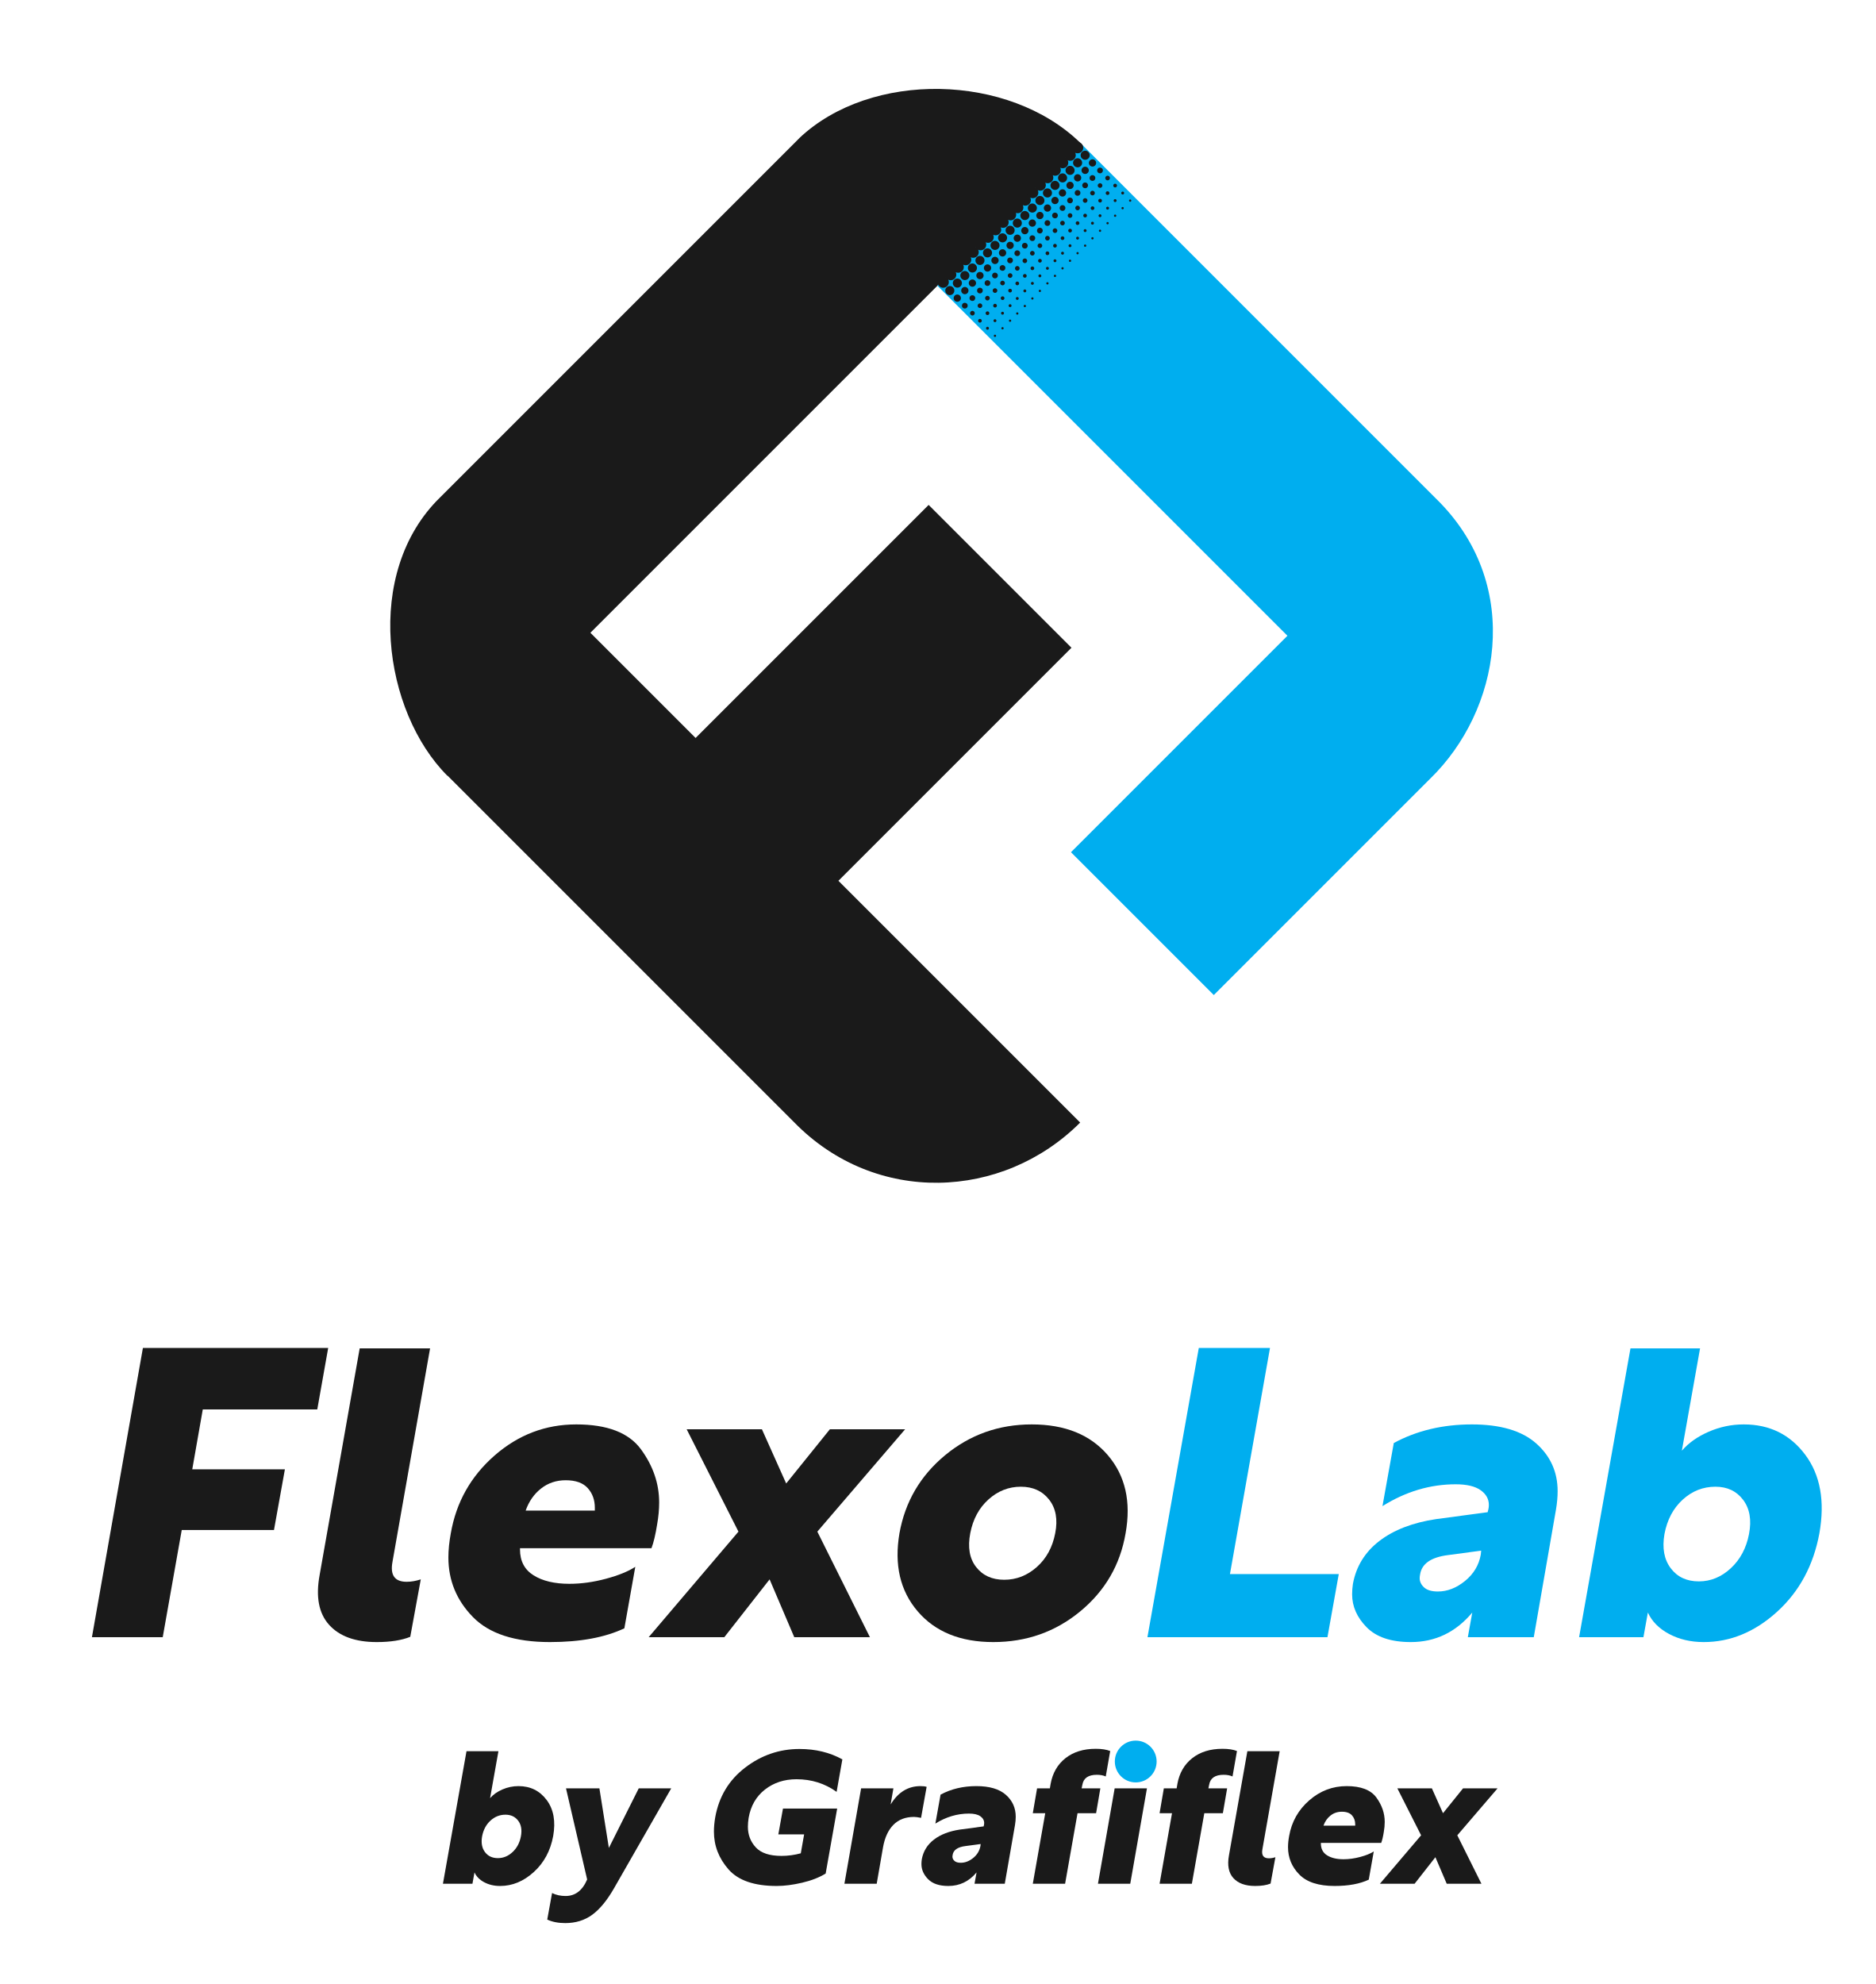
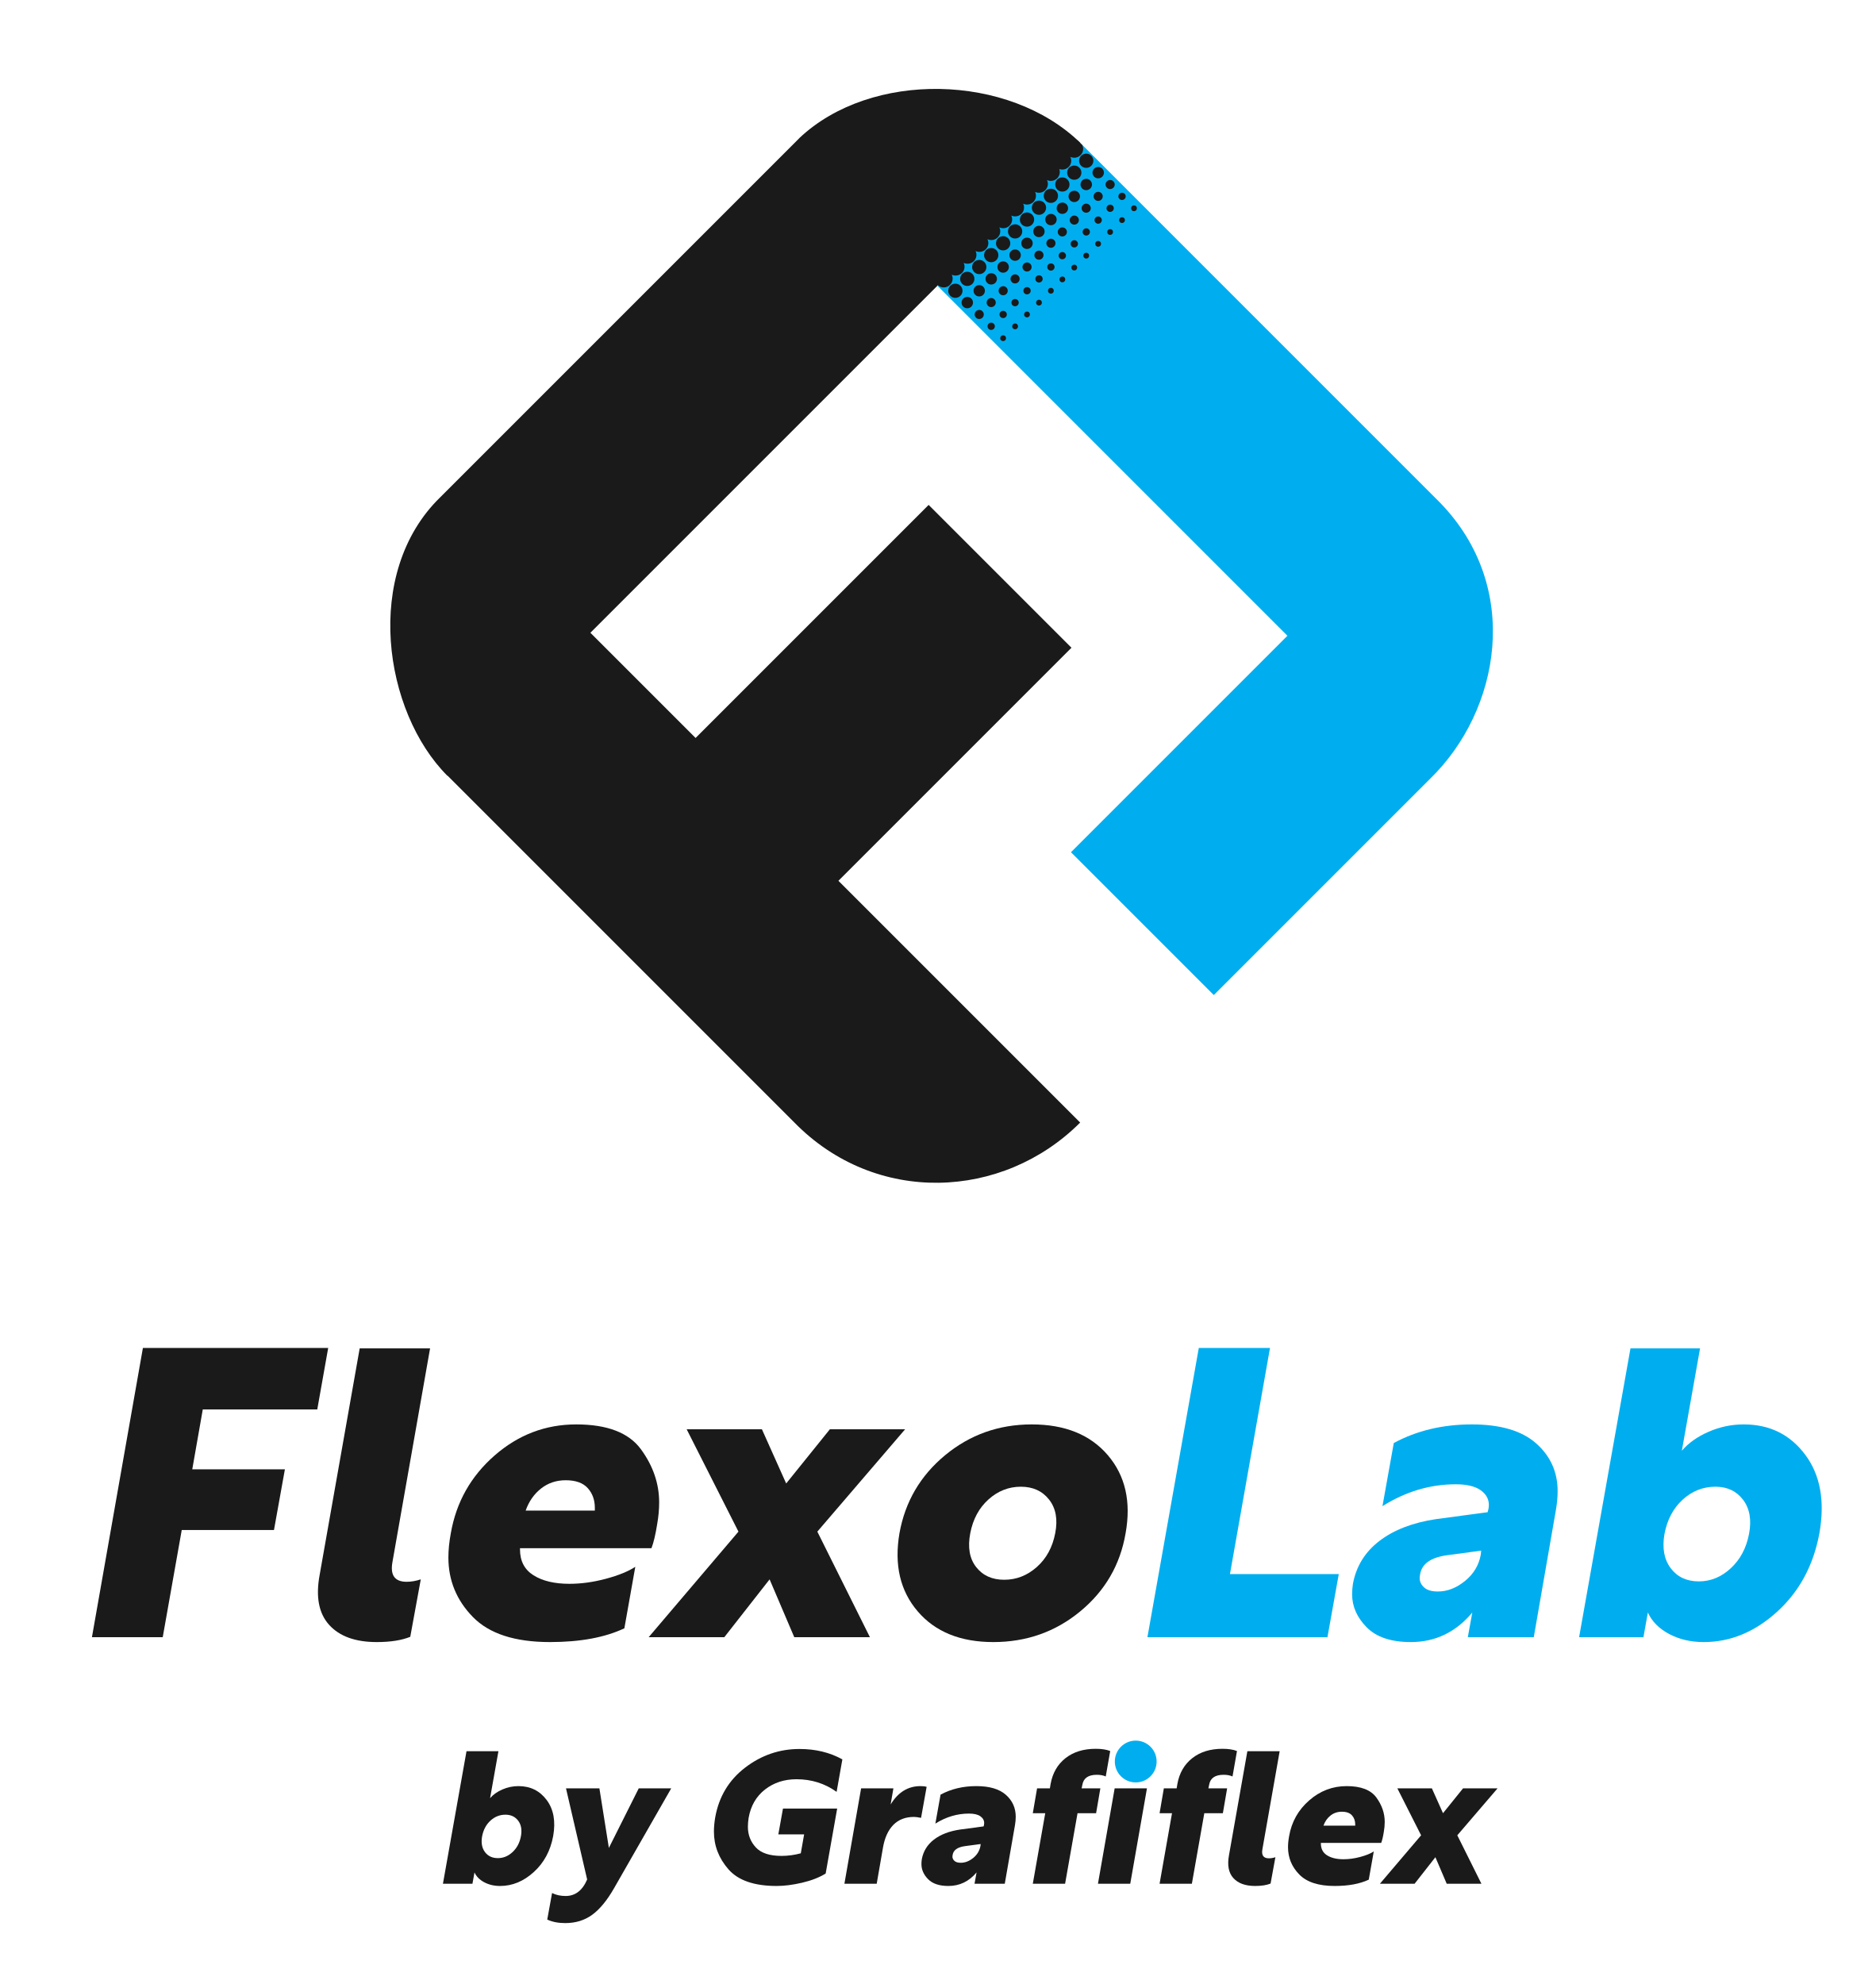
<svg xmlns="http://www.w3.org/2000/svg" viewBox="0 0 148.37 156.93">
  <defs>
    <style>
      .symbol-f { fill: #1A1A1A; fill-rule: evenodd; }
      .symbol-l { fill: #00AEEF; fill-rule: evenodd; }
      .text-main { fill: #1A1A1A; }
      .text-lab { fill: #00AEEF; }
    </style>
  </defs>
  <g>
-     <path d="M69.25,19.39l-.66.66-49.73,49.73c-10.87,10.59-7.95,30.1,1.02,39.07l.02-.02,48.65,48.65c11.41,11.68,29.25,10.89,40.11.02l-33.92-33.92,32.7-32.7-20.04-20.04-32.7,32.7-14.76-14.76L108.68,20.04c-10.05-9.78-29.38-10.16-39.43-.66Z" transform="translate(24.184,0) scale(0.563761)" class="symbol-f" />
+     <path d="M69.25,19.39l-.65.65-49.74,49.74c-10.87,10.59-7.94,30.1,1.02,39.07l.02-.02,48.65,48.65c11.41,11.68,29.25,10.89,40.11.02l-33.92-33.92,32.7-32.7-20.04-20.04-32.7,32.7-14.76-14.76L108.68,20.04c-10.05-9.78-29.38-10.16-39.43-.66" transform="translate(24.184,0) scale(0.563761)" class="symbol-f" />
    <path d="M88.63,40.09l49.11,49.11-30.37,30.37,20.04,20.04,30.37-30.37c9.78-9.51,12.99-26.82,1.31-38.78l-50.42-50.42-20.04,20.04Z" transform="translate(24.184,0) scale(0.563761)" class="symbol-l" />
-     <path d="M107.74,20.16c-.24.24-.3.61-.15.9-.29-.14-.66-.09-.9.15-.24.24-.3.61-.15.9-.29-.14-.66-.09-.9.15-.24.24-.3.61-.15.9-.29-.14-.66-.09-.9.15-.24.24-.3.61-.15.9-.29-.14-.66-.09-.9.15-.24.24-.3.61-.15.9-.29-.14-.66-.09-.9.15-.24.24-.3.61-.15.9-.29-.14-.66-.09-.9.15s-.3.61-.15.9c-.29-.14-.66-.09-.9.15-.24.24-.3.61-.15.9-.29-.14-.66-.09-.9.15-.22.22-.29.55-.19.82-.28-.1-.6-.04-.82.19-.24.24-.3.61-.15.9-.29-.14-.66-.09-.9.15-.24.24-.3.61-.15.9-.29-.14-.66-.09-.9.15-.24.24-.3.61-.15.9-.29-.14-.66-.09-.9.15-.24.24-.3.61-.15.9-.29-.14-.66-.09-.9.15-.24.24-.3.61-.15.9-.29-.14-.66-.09-.9.15-.24.24-.3.61-.15.9-.29-.14-.66-.09-.9.15-.24.24-.3.61-.15.9-.29-.14-.66-.09-.9.15s-.3.61-.15.9c-.29-.14-.66-.09-.9.15s-.3.61-.15.9c-.29-.14-.66-.09-.9.15-.31.31-.31.81,0,1.12s.81.31,1.12,0c.24-.24.3-.61.15-.9.29.14.66.09.9-.15.24-.24.3-.61.15-.9.29.14.66.09.9-.15.24-.24.3-.61.15-.9.29.14.66.09.9-.15s.3-.61.15-.9c.29.14.66.09.9-.15.24-.24.3-.61.15-.9.29.14.66.09.9-.15s.3-.61.15-.9c.29.14.66.09.9-.15s.3-.61.15-.9c.29.14.66.09.9-.15.24-.24.3-.61.15-.9.29.14.66.09.9-.15s.3-.61.15-.9c.29.14.66.09.9-.15.22-.22.29-.55.19-.82.28.1.6.04.82-.19.24-.24.3-.61.15-.9.29.14.66.09.9-.15s.3-.61.15-.9c.29.14.66.09.9-.15.24-.24.3-.61.15-.9.29.14.66.09.9-.15.24-.24.3-.61.15-.9.29.14.66.09.9-.15.24-.24.3-.61.15-.9.29.14.66.09.9-.15.24-.24.3-.61.15-.9.29.14.66.09.9-.15.24-.24.3-.61.15-.9.29.14.66.09.9-.15.24-.24.3-.61.15-.9.29.14.66.09.9-.15.31-.31.31-.81,0-1.12-.31-.31-.81-.31-1.12,0ZM108.91,21.33c-.25.25-.25.65,0,.9.25.25.65.25.9,0,.25-.25.25-.65,0-.9-.25-.25-.65-.25-.9,0ZM107.85,22.39c-.25.25-.25.65,0,.9.25.25.65.25.9,0,.25-.25.25-.65,0-.9-.25-.25-.65-.25-.9,0ZM110.03,22.5c-.2.2-.2.52,0,.72s.52.2.72,0,.2-.52,0-.72-.52-.2-.72,0ZM106.79,23.45c-.25.25-.25.65,0,.9.25.25.65.25.9,0s.25-.65,0-.9c-.25-.25-.65-.25-.9,0ZM109,23.54c-.2.2-.2.52,0,.72s.52.2.72,0,.2-.52,0-.72c-.2-.2-.52-.2-.72,0ZM111.16,23.63c-.16.16-.16.42,0,.57.16.16.42.16.57,0,.16-.16.16-.42,0-.57s-.42-.16-.57,0ZM105.74,24.51c-.25.25-.25.65,0,.9.25.25.65.25.9,0,.25-.25.25-.65,0-.9-.25-.25-.65-.25-.9,0ZM107.94,24.59c-.2.2-.2.52,0,.72s.52.2.72,0c.2-.2.2-.52,0-.72-.2-.2-.52-.2-.72,0ZM110.1,24.69c-.16.16-.16.42,0,.57.16.16.42.16.57,0,.16-.16.16-.42,0-.57-.16-.16-.42-.16-.57,0ZM112.28,24.75c-.13.13-.13.33,0,.46.13.13.33.13.46,0s.13-.33,0-.46-.33-.13-.46,0ZM104.68,25.56c-.25.25-.25.65,0,.9.25.25.65.25.9,0,.25-.25.25-.65,0-.9-.25-.25-.65-.25-.9,0ZM106.88,25.65c-.2.2-.2.52,0,.72s.52.2.72,0,.2-.52,0-.72-.52-.2-.72,0ZM109.07,25.72c-.16.16-.16.42,0,.57.16.16.42.16.57,0,.16-.16.16-.42,0-.57-.16-.16-.42-.16-.57,0ZM111.22,25.8c-.13.13-.13.33,0,.46.13.13.33.13.46,0,.13-.13.13-.33,0-.46-.13-.13-.33-.13-.46,0ZM113.38,25.85c-.1.1-.1.27,0,.37.1.1.27.1.37,0,.1-.1.1-.27,0-.37s-.27-.1-.37,0ZM103.62,26.62c-.25.25-.25.65,0,.9.25.25.65.25.9,0,.25-.25.25-.65,0-.9-.25-.25-.65-.25-.9,0ZM105.82,26.71c-.2.2-.2.52,0,.72s.52.2.72,0,.2-.52,0-.72-.52-.2-.72,0ZM108.01,26.78c-.16.16-.16.42,0,.57.16.16.42.16.57,0,.16-.16.16-.42,0-.57-.16-.16-.42-.16-.57,0ZM110.16,26.86c-.13.13-.13.33,0,.46.13.13.33.13.46,0,.13-.13.13-.33,0-.46-.13-.13-.33-.13-.46,0ZM112.32,26.91c-.1.1-.1.27,0,.37.1.1.27.1.37,0,.1-.1.1-.27,0-.37-.1-.1-.27-.1-.37,0ZM114.48,26.94c-.08.08-.08.21,0,.29.08.08.21.08.29,0s.08-.21,0-.29c-.08-.08-.21-.08-.29,0ZM102.56,27.68c-.25.25-.25.65,0,.9.25.25.65.25.9,0,.25-.25.25-.65,0-.9-.25-.25-.65-.25-.9,0ZM104.77,27.77c-.2.2-.2.52,0,.72s.52.2.72,0,.2-.52,0-.72-.52-.2-.72,0ZM106.95,27.84c-.16.16-.16.42,0,.57.16.16.42.16.57,0,.16-.16.16-.42,0-.57-.16-.16-.42-.16-.57,0ZM109.13,27.9c-.13.13-.13.33,0,.46.13.13.33.13.46,0,.13-.13.13-.33,0-.46-.13-.13-.33-.13-.46,0ZM111.27,27.97c-.1.1-.1.27,0,.37.1.1.27.1.37,0,.1-.1.1-.27,0-.37-.1-.1-.27-.1-.37,0ZM113.42,28c-.08.08-.08.21,0,.29.08.08.21.08.29,0,.08-.08.08-.21,0-.29-.08-.08-.21-.08-.29,0ZM115.56,28.03c-.06.06-.06.17,0,.23.06.06.17.06.23,0,.06-.06.06-.17,0-.23-.06-.06-.17-.06-.23,0ZM101.5,28.74c-.25.25-.25.65,0,.9.25.25.65.25.9,0,.25-.25.25-.65,0-.9-.25-.25-.65-.25-.9,0ZM103.71,28.83c-.2.2-.2.52,0,.72.2.2.52.2.72,0,.2-.2.2-.52,0-.72-.2-.2-.52-.2-.72,0ZM105.9,28.9c-.16.16-.16.42,0,.57.16.16.42.16.57,0,.16-.16.16-.42,0-.57-.16-.16-.42-.16-.57,0ZM108.07,28.95c-.13.13-.13.33,0,.46.13.13.33.13.46,0,.13-.13.13-.33,0-.46-.13-.13-.33-.13-.46,0ZM110.21,29.02c-.1.1-.1.27,0,.37.1.1.27.1.37,0,.1-.1.1-.27,0-.37-.1-.1-.27-.1-.37,0ZM112.36,29.06c-.08.08-.08.21,0,.29.08.08.21.08.29,0,.08-.08.08-.21,0-.29-.08-.08-.21-.08-.29,0ZM114.5,29.09c-.06.06-.06.17,0,.23.06.06.17.06.23,0,.06-.06.06-.17,0-.23-.06-.06-.17-.06-.23,0ZM100.45,29.79c-.25.25-.25.65,0,.9.25.25.65.25.9,0,.25-.25.25-.65,0-.9s-.65-.25-.9,0ZM102.65,29.88c-.2.2-.2.52,0,.72s.52.2.72,0,.2-.52,0-.72-.52-.2-.72,0ZM104.84,29.95c-.16.16-.16.42,0,.57s.42.16.57,0c.16-.16.16-.42,0-.57-.16-.16-.42-.16-.57,0ZM107.01,30.01c-.13.13-.13.33,0,.46.13.13.33.13.46,0,.13-.13.13-.33,0-.46-.13-.13-.33-.13-.46,0ZM109.17,30.06c-.1.1-.1.27,0,.37.1.1.27.1.37,0s.1-.27,0-.37c-.1-.1-.27-.1-.37,0ZM111.3,30.12c-.08.08-.08.21,0,.29.08.08.21.08.29,0,.08-.08.08-.21,0-.29-.08-.08-.21-.08-.29,0ZM113.45,30.15c-.06.06-.06.17,0,.23.06.06.17.06.23,0,.06-.06.06-.17,0-.23-.06-.06-.17-.06-.23,0ZM99.39,30.85c-.25.25-.25.65,0,.9.25.25.65.25.9,0,.25-.25.25-.65,0-.9-.25-.25-.65-.25-.9,0ZM101.59,30.94c-.2.2-.2.52,0,.72.2.2.52.2.72,0,.2-.2.2-.52,0-.72-.2-.2-.52-.2-.72,0ZM103.78,31.01c-.16.16-.16.42,0,.57.16.16.42.16.57,0,.16-.16.16-.42,0-.57-.16-.16-.42-.16-.57,0ZM105.95,31.07c-.13.13-.13.33,0,.46.13.13.33.13.46,0,.13-.13.13-.33,0-.46-.13-.13-.33-.13-.46,0ZM108.11,31.12c-.1.1-.1.27,0,.37s.27.1.37,0c.1-.1.1-.27,0-.37-.1-.1-.27-.1-.37,0ZM110.24,31.17c-.08.08-.08.21,0,.29.08.08.21.08.29,0,.08-.08.08-.21,0-.29s-.21-.08-.29,0ZM112.39,31.2c-.06.06-.06.17,0,.23.06.06.17.06.23,0,.06-.06.06-.17,0-.23-.06-.06-.17-.06-.23,0ZM98.38,31.86c-.25.25-.25.65,0,.9.25.25.65.25.9,0,.25-.25.25-.65,0-.9-.25-.25-.65-.25-.9,0ZM100.54,32c-.2.2-.2.52,0,.72s.52.2.72,0,.2-.52,0-.72-.52-.2-.72,0ZM102.72,32.07c-.16.16-.16.42,0,.57.16.16.42.16.57,0,.16-.16.16-.42,0-.57-.16-.16-.42-.16-.57,0ZM104.9,32.13c-.13.13-.13.33,0,.46.13.13.33.13.46,0,.13-.13.13-.33,0-.46-.13-.13-.33-.13-.46,0ZM107.06,32.17c-.1.1-.1.27,0,.37.1.1.27.1.37,0,.1-.1.1-.27,0-.37-.1-.1-.27-.1-.37,0ZM109.21,32.21c-.08.08-.08.21,0,.29.08.08.21.08.29,0,.08-.08.08-.21,0-.29-.08-.08-.21-.08-.29,0ZM111.33,32.26c-.06.06-.06.17,0,.23.06.06.17.06.23,0,.06-.06.06-.17,0-.23-.06-.06-.17-.06-.23,0ZM97.32,32.92c-.25.25-.25.65,0,.9s.65.25.9,0c.25-.25.25-.65,0-.9-.25-.25-.65-.25-.9,0ZM99.48,33.06c-.2.2-.2.52,0,.72s.52.2.72,0,.2-.52,0-.72-.52-.2-.72,0ZM101.67,33.13c-.16.16-.16.42,0,.57.16.16.42.16.57,0s.16-.42,0-.57-.42-.16-.57,0ZM103.84,33.19c-.13.13-.13.33,0,.46s.33.13.46,0,.13-.33,0-.46-.33-.13-.46,0ZM106,33.23c-.1.1-.1.27,0,.37.1.1.27.1.37,0s.1-.27,0-.37c-.1-.1-.27-.1-.37,0ZM108.15,33.27c-.08.08-.08.21,0,.29.08.08.21.08.29,0,.08-.08.08-.21,0-.29s-.21-.08-.29,0ZM110.27,33.32c-.06.06-.06.17,0,.23.06.06.17.06.23,0,.06-.06.06-.17,0-.23-.06-.06-.17-.06-.23,0ZM96.26,33.98c-.25.25-.25.65,0,.9s.65.25.9,0,.25-.65,0-.9-.65-.25-.9,0ZM98.47,34.07c-.2.2-.2.52,0,.72s.52.2.72,0,.2-.52,0-.72-.52-.2-.72,0ZM100.61,34.19c-.16.16-.16.42,0,.57s.42.16.57,0c.16-.16.16-.42,0-.57-.16-.16-.42-.16-.57,0ZM102.78,34.24c-.13.13-.13.33,0,.46.13.13.33.13.46,0,.13-.13.13-.33,0-.46s-.33-.13-.46,0ZM104.94,34.29c-.1.1-.1.27,0,.37.1.1.27.1.37,0s.1-.27,0-.37-.27-.1-.37,0ZM107.09,34.33c-.08.08-.08.21,0,.29.08.08.21.08.29,0s.08-.21,0-.29c-.08-.08-.21-.08-.29,0ZM109.24,34.35c-.06.06-.06.17,0,.23.06.06.17.06.23,0s.06-.17,0-.23c-.06-.06-.17-.06-.23,0ZM95.21,35.03c-.25.25-.25.65,0,.9s.65.25.9,0c.25-.25.25-.65,0-.9s-.65-.25-.9,0ZM97.41,35.12c-.2.2-.2.52,0,.72s.52.2.72,0,.2-.52,0-.72-.52-.2-.72,0ZM99.55,35.24c-.16.16-.16.42,0,.57.16.16.42.16.57,0s.16-.42,0-.57c-.16-.16-.42-.16-.57,0ZM101.72,35.3c-.13.13-.13.33,0,.46s.33.13.46,0,.13-.33,0-.46-.33-.13-.46,0ZM103.88,35.35c-.1.1-.1.27,0,.37.1.1.27.1.37,0s.1-.27,0-.37-.27-.1-.37,0ZM106.04,35.38c-.08.08-.08.21,0,.29.08.08.21.08.29,0s.08-.21,0-.29c-.08-.08-.21-.08-.29,0ZM108.18,35.41c-.06.06-.06.17,0,.23.06.06.17.06.23,0s.06-.17,0-.23-.17-.06-.23,0ZM94.15,36.09c-.25.25-.25.65,0,.9.25.25.65.25.9,0,.25-.25.25-.65,0-.9-.25-.25-.65-.25-.9,0ZM96.35,36.18c-.2.2-.2.52,0,.72s.52.2.72,0,.2-.52,0-.72-.52-.2-.72,0ZM98.54,36.25c-.16.16-.16.42,0,.57.16.16.42.16.57,0s.16-.42,0-.57c-.16-.16-.42-.16-.57,0ZM100.67,36.36c-.13.13-.13.33,0,.46s.33.13.46,0,.13-.33,0-.46c-.13-.13-.33-.13-.46,0ZM102.83,36.4c-.1.1-.1.27,0,.37.1.1.27.1.37,0s.1-.27,0-.37-.27-.1-.37,0ZM104.98,36.44c-.08.08-.08.21,0,.29.08.08.21.08.29,0,.08-.08.08-.21,0-.29-.08-.08-.21-.08-.29,0ZM107.12,36.47c-.06.06-.06.17,0,.23.06.06.17.06.23,0s.06-.17,0-.23c-.06-.06-.17-.06-.23,0ZM93.09,37.15c-.25.25-.25.65,0,.9s.65.25.9,0c.25-.25.25-.65,0-.9-.25-.25-.65-.25-.9,0ZM95.3,37.24c-.2.2-.2.52,0,.72s.52.2.72,0,.2-.52,0-.72-.52-.2-.72,0ZM97.48,37.31c-.16.16-.16.42,0,.57s.42.16.57,0c.16-.16.16-.42,0-.57-.16-.16-.42-.16-.57,0ZM99.61,37.42c-.13.13-.13.33,0,.46s.33.13.46,0,.13-.33,0-.46-.33-.13-.46,0ZM101.77,37.46c-.1.1-.1.27,0,.37s.27.1.37,0c.1-.1.1-.27,0-.37s-.27-.1-.37,0ZM103.92,37.5c-.08.08-.08.21,0,.29.08.08.21.08.29,0s.08-.21,0-.29c-.08-.08-.21-.08-.29,0ZM106.07,37.53c-.06.06-.06.17,0,.23.06.06.17.06.23,0,.06-.06.06-.17,0-.23s-.17-.06-.23,0ZM92.03,38.21c-.25.25-.25.65,0,.9s.65.25.9,0c.25-.25.25-.65,0-.9-.25-.25-.65-.25-.9,0ZM94.24,38.3c-.2.2-.2.52,0,.72.2.2.52.2.72,0,.2-.2.2-.52,0-.72-.2-.2-.52-.2-.72,0ZM96.42,38.37c-.16.16-.16.42,0,.57.16.16.42.16.57,0,.16-.16.16-.42,0-.57-.16-.16-.42-.16-.57,0ZM98.6,38.43c-.13.13-.13.33,0,.46s.33.13.46,0,.13-.33,0-.46-.33-.13-.46,0ZM100.71,38.52c-.1.1-.1.27,0,.37s.27.1.37,0,.1-.27,0-.37c-.1-.1-.27-.1-.37,0ZM102.86,38.56c-.08.08-.08.21,0,.29.08.08.21.08.29,0,.08-.08.08-.21,0-.29-.08-.08-.21-.08-.29,0ZM105.01,38.59c-.06.06-.06.17,0,.23.06.06.17.06.23,0,.06-.06.06-.17,0-.23-.06-.06-.17-.06-.23,0ZM90.98,39.27c-.25.25-.25.65,0,.9s.65.25.9,0c.25-.25.25-.65,0-.9-.25-.25-.65-.25-.9,0ZM93.18,39.36c-.2.2-.2.52,0,.72s.52.2.72,0,.2-.52,0-.72-.52-.2-.72,0ZM95.37,39.43c-.16.16-.16.42,0,.57.16.16.42.16.57,0s.16-.42,0-.57-.42-.16-.57,0ZM97.54,39.48c-.13.13-.13.33,0,.46s.33.13.46,0c.13-.13.13-.33,0-.46-.13-.13-.33-.13-.46,0ZM99.65,39.58c-.1.1-.1.27,0,.37.1.1.27.1.37,0,.1-.1.1-.27,0-.37-.1-.1-.27-.1-.37,0ZM101.81,39.61c-.08.08-.08.21,0,.29s.21.08.29,0c.08-.08.08-.21,0-.29s-.21-.08-.29,0ZM103.95,39.64c-.06.06-.06.17,0,.23.06.06.17.06.23,0,.06-.06.06-.17,0-.23-.06-.06-.17-.06-.23,0ZM89.92,40.32c-.25.25-.25.65,0,.9.25.25.65.25.9,0s.25-.65,0-.9-.65-.25-.9,0ZM92.12,40.41c-.2.2-.2.52,0,.72s.52.2.72,0,.2-.52,0-.72-.52-.2-.72,0ZM94.31,40.48c-.16.16-.16.42,0,.57.16.16.42.16.57,0s.16-.42,0-.57-.42-.16-.57,0ZM96.48,40.54c-.13.13-.13.33,0,.46s.33.13.46,0,.13-.33,0-.46-.33-.13-.46,0ZM98.64,40.59c-.1.1-.1.27,0,.37.1.1.27.1.37,0,.1-.1.1-.27,0-.37-.1-.1-.27-.1-.37,0ZM100.75,40.67c-.08.08-.08.21,0,.29s.21.08.29,0c.08-.08.08-.21,0-.29-.08-.08-.21-.08-.29,0ZM102.89,40.7c-.06.06-.06.17,0,.23.06.06.17.06.23,0,.06-.06.06-.17,0-.23-.06-.06-.17-.06-.23,0ZM91.06,41.47c-.2.2-.2.52,0,.72s.52.2.72,0,.2-.52,0-.72-.52-.2-.72,0ZM93.25,41.54c-.16.16-.16.42,0,.57s.42.16.57,0c.16-.16.16-.42,0-.57-.16-.16-.42-.16-.57,0ZM95.42,41.6c-.13.13-.13.33,0,.46s.33.13.46,0,.13-.33,0-.46-.33-.13-.46,0ZM97.59,41.65c-.1.1-.1.27,0,.37.1.1.27.1.37,0s.1-.27,0-.37c-.1-.1-.27-.1-.37,0ZM99.69,41.73c-.08.08-.08.21,0,.29.08.08.21.08.29,0s.08-.21,0-.29-.21-.08-.29,0ZM101.84,41.76c-.06.06-.06.17,0,.23.06.06.17.06.23,0s.06-.17,0-.23c-.06-.06-.17-.06-.23,0ZM92.19,42.6c-.16.16-.16.42,0,.57.16.16.42.16.57,0,.16-.16.16-.42,0-.57s-.42-.16-.57,0ZM94.37,42.66c-.13.13-.13.33,0,.46s.33.13.46,0,.13-.33,0-.46c-.13-.13-.33-.13-.46,0ZM96.53,42.7c-.1.1-.1.27,0,.37s.27.1.37,0c.1-.1.1-.27,0-.37-.1-.1-.27-.1-.37,0ZM98.68,42.74c-.08.08-.08.21,0,.29.08.08.21.08.29,0,.08-.08.08-.21,0-.29s-.21-.08-.29,0ZM100.78,42.82c-.06.06-.06.17,0,.23.06.06.17.06.23,0,.06-.06.06-.17,0-.23-.06-.06-.17-.06-.23,0ZM93.31,43.71c-.13.13-.13.33,0,.46s.33.13.46,0c.13-.13.13-.33,0-.46s-.33-.13-.46,0ZM95.47,43.76c-.1.1-.1.27,0,.37.1.1.27.1.37,0s.1-.27,0-.37c-.1-.1-.27-.1-.37,0ZM97.62,43.8c-.08.08-.08.21,0,.29s.21.08.29,0c.08-.08.08-.21,0-.29-.08-.08-.21-.08-.29,0ZM99.72,43.87c-.06.06-.06.17,0,.23.06.06.17.06.23,0s.06-.17,0-.23c-.06-.06-.17-.06-.23,0ZM94.41,44.82c-.1.1-.1.27,0,.37s.27.1.37,0,.1-.27,0-.37c-.1-.1-.27-.1-.37,0ZM96.56,44.85c-.08.08-.08.21,0,.29.08.08.21.08.29,0,.08-.08.08-.21,0-.29s-.21-.08-.29,0ZM98.71,44.88c-.06.06-.06.17,0,.23.06.06.17.06.23,0s.06-.17,0-.23c-.06-.06-.17-.06-.23,0ZM95.51,45.91c-.08.08-.08.21,0,.29.08.08.21.08.29,0s.08-.21,0-.29c-.08-.08-.21-.08-.29,0ZM97.65,45.94c-.06.06-.06.17,0,.23.06.06.17.06.23,0s.06-.17,0-.23c-.06-.06-.17-.06-.23,0ZM96.59,47c-.06.06-.06.17,0,.23s.17.06.23,0,.06-.17,0-.23c-.06-.06-.17-.06-.23,0Z" transform="translate(24.184,0) scale(0.563761)" class="symbol-f" />
+     <path d="M108.8,21.85c-.39.39-.39,1.02,0,1.41.39.39,1.03.39,1.42,0,.39-.39.39-1.02,0-1.41-.39-.39-1.03-.39-1.42,0M107.12,23.52c-.39.39-.39,1.02,0,1.41.39.39,1.03.39,1.42,0,.39-.39.39-1.02,0-1.41-.39-.39-1.03-.39-1.42,0M110.62,23.66c-.31.31-.31.82,0,1.13.31.31.82.31,1.14,0,.31-.31.31-.82,0-1.13-.31-.31-.82-.31-1.14,0M105.45,25.18c-.39.39-.39,1.02,0,1.41.39.39,1.03.39,1.42,0,.39-.39.39-1.02,0-1.41-.39-.39-1.03-.39-1.42,0M108.94,25.32c-.31.31-.31.82,0,1.13.31.31.82.31,1.14,0s.31-.82,0-1.13c-.31-.31-.82-.31-1.14,0M112.41,25.44c-.25.25-.25.65,0,.9.25.25.66.25.91,0,.25-.25.25-.65,0-.9-.25-.25-.66-.25-.91,0M103.84,26.77c-.39.39-.39,1.02,0,1.41.39.39,1.03.39,1.42,0,.39-.39.39-1.02,0-1.41-.39-.39-1.03-.39-1.42,0M107.26,26.99c-.31.31-.31.82,0,1.13.31.31.82.31,1.14,0,.31-.31.31-.82,0-1.13s-.82-.31-1.14,0M110.73,27.1c-.25.25-.25.65,0,.9.25.25.66.25.91,0,.25-.25.25-.65,0-.9-.25-.25-.66-.25-.91,0M114.17,27.19c-.2.2-.2.52,0,.72.2.2.53.2.73,0,.2-.2.2-.52,0-.72-.2-.2-.53-.2-.73,0M102.17,28.44c-.39.39-.39,1.02,0,1.41.39.39,1.03.39,1.42,0,.39-.39.39-1.02,0-1.41-.39-.39-1.03-.39-1.42,0M105.59,28.65c-.31.31-.31.82,0,1.13.31.31.82.31,1.14,0,.31-.31.31-.82,0-1.13-.31-.31-.82-.31-1.14,0M109.05,28.76c-.25.25-.25.65,0,.9.25.25.66.25.91,0,.25-.25.25-.65,0-.9-.25-.25-.66-.25-.91,0M112.5,28.86c-.2.2-.2.52,0,.72.2.2.53.2.73,0,.2-.2.2-.52,0-.72-.2-.2-.53-.2-.73,0M115.92,28.93c-.16.16-.16.42,0,.58.16.16.42.16.58,0,.16-.16.16-.42,0-.58-.16-.16-.42-.16-.58,0M100.49,30.1c-.39.39-.39,1.02,0,1.41.39.39,1.03.39,1.42,0,.39-.39.39-1.02,0-1.41-.39-.39-1.03-.39-1.42,0M103.99,30.24c-.31.31-.31.82,0,1.13.31.31.82.31,1.14,0,.31-.31.31-.82,0-1.13s-.82-.31-1.14,0M107.38,30.43c-.25.25-.25.65,0,.9.25.25.66.25.91,0,.25-.25.25-.65,0-.9-.25-.25-.66-.25-.91,0M110.82,30.52c-.2.2-.2.52,0,.72.2.2.53.2.73,0,.2-.2.2-.52,0-.72-.2-.2-.53-.2-.73,0M114.24,30.59c-.16.16-.16.42,0,.58.16.16.42.16.58,0,.16-.16.16-.42,0-.58-.16-.16-.42-.16-.58,0M98.82,31.76c-.39.39-.39,1.02,0,1.41.39.39,1.03.39,1.42,0,.39-.39.39-1.02,0-1.41-.39-.39-1.03-.39-1.42,0M102.31,31.91c-.31.31-.31.82,0,1.13.31.31.82.31,1.13,0,.31-.31.31-.82,0-1.13-.31-.31-.82-.31-1.13,0M105.7,32.09c-.25.25-.25.65,0,.9.25.25.66.25.91,0,.25-.25.25-.65,0-.9-.25-.25-.66-.25-.91,0M109.15,32.18c-.2.2-.2.52,0,.72.2.2.53.2.73,0,.2-.2.2-.52,0-.72-.2-.2-.53-.2-.73,0M112.57,32.26c-.16.16-.16.42,0,.58.16.16.42.16.58,0,.16-.16.16-.42,0-.58-.16-.16-.42-.16-.58,0M97.14,33.43c-.39.39-.39,1.02,0,1.41.39.39,1.03.39,1.42,0,.39-.39.39-1.02,0-1.41-.39-.39-1.03-.39-1.42,0M100.63,33.57c-.31.31-.31.82,0,1.13.31.31.82.31,1.14,0,.31-.31.31-.82,0-1.13-.31-.31-.82-.31-1.14,0M104.1,33.68c-.25.25-.25.65,0,.9.25.25.66.25.91,0,.25-.25.25-.65,0-.9-.25-.25-.66-.25-.91,0M107.47,33.85c-.2.2-.2.52,0,.72.2.2.53.2.73,0,.2-.2.2-.52,0-.72-.2-.2-.53-.2-.73,0M110.89,33.92c-.16.16-.16.42,0,.58.16.16.42.16.58,0,.16-.16.16-.42,0-.58-.16-.16-.42-.16-.58,0M95.47,35.09c-.39.39-.39,1.02,0,1.41.39.39,1.03.39,1.42,0,.39-.39.39-1.02,0-1.41-.39-.39-1.03-.39-1.42,0M98.96,35.23c-.31.31-.31.82,0,1.13.31.31.82.31,1.14,0,.31-.31.31-.82,0-1.13s-.82-.31-1.14,0M102.42,35.35c-.25.25-.25.65,0,.9.25.25.66.25.91,0,.25-.25.25-.65,0-.9-.25-.25-.66-.25-.91,0M105.79,35.51c-.2.2-.2.52,0,.72.2.2.53.2.73,0,.2-.2.2-.52,0-.72s-.53-.2-.73,0M109.22,35.58c-.16.16-.16.42,0,.58.16.16.42.16.58,0,.16-.16.16-.42,0-.58-.16-.16-.42-.16-.58,0M93.79,36.76c-.39.39-.39,1.02,0,1.41.39.39,1.03.39,1.42,0,.39-.39.39-1.02,0-1.41-.39-.39-1.03-.39-1.42,0M97.28,36.9c-.31.31-.31.82,0,1.13.31.31.82.31,1.14,0s.31-.82,0-1.13-.82-.31-1.14,0M100.75,37.01c-.25.25-.25.65,0,.9.25.25.66.25.91,0,.25-.25.25-.65,0-.9-.25-.25-.66-.25-.91,0M104.19,37.1c-.2.2-.2.52,0,.72.2.2.53.2.73,0,.2-.2.2-.52,0-.72-.2-.2-.53-.2-.73,0M107.54,37.25c-.16.16-.16.42,0,.58.16.16.42.16.58,0,.16-.16.16-.42,0-.58-.16-.16-.42-.16-.58,0M92.11,38.42c-.39.39-.39,1.02,0,1.41.39.39,1.03.39,1.42,0,.39-.39.39-1.02,0-1.41-.39-.39-1.03-.39-1.42,0M95.61,38.56c-.31.31-.31.82,0,1.13.31.31.82.31,1.14,0,.31-.31.31-.82,0-1.13-.31-.31-.82-.31-1.14,0M99.07,38.68c-.25.25-.25.65,0,.9.25.25.66.25.91,0,.25-.25.25-.65,0-.9-.25-.25-.66-.25-.91,0M102.52,38.77c-.2.2-.2.52,0,.72.2.2.53.2.73,0,.2-.2.2-.52,0-.72-.2-.2-.53-.2-.73,0M105.87,38.91c-.16.16-.16.42,0,.58.16.16.42.16.58,0,.16-.16.16-.42,0-.58-.16-.16-.42-.16-.58,0M90.44,40.09c-.39.39-.39,1.02,0,1.41.39.39,1.03.39,1.42,0,.39-.39.39-1.02,0-1.41-.39-.39-1.03-.39-1.42,0M93.93,40.23c-.31.31-.31.82,0,1.13.31.31.82.31,1.13,0,.31-.31.31-.82,0-1.13s-.82-.31-1.13,0M97.4,40.34c-.25.25-.25.65,0,.9.25.25.66.25.91,0,.25-.25.25-.65,0-.9-.25-.25-.66-.25-.91,0M100.84,40.43c-.2.2-.2.52,0,.72.2.2.53.2.73,0,.2-.2.2-.52,0-.72-.2-.2-.53-.2-.73,0M104.26,40.5c-.16.16-.16.42,0,.58.16.16.42.16.58,0,.16-.16.16-.42,0-.58-.16-.16-.42-.16-.58,0M92.25,41.89c-.31.31-.31.82,0,1.13s.82.31,1.14,0c.31-.31.31-.82,0-1.13-.31-.31-.82-.31-1.14,0M95.72,42c-.25.25-.25.65,0,.9.25.25.66.25.91,0,.25-.25.25-.65,0-.9-.25-.25-.66-.25-.91,0M99.16,42.1c-.2.2-.2.52,0,.72.2.2.53.2.73,0,.2-.2.2-.52,0-.72-.2-.2-.53-.2-.73,0M102.59,42.17c-.16.16-.16.42,0,.58.16.16.42.16.58,0,.16-.16.16-.42,0-.58-.16-.16-.42-.16-.58,0M94.04,43.67c-.25.25-.25.65,0,.9.25.25.66.25.91,0,.25-.25.25-.65,0-.9-.25-.25-.66-.25-.91,0M97.49,43.76c-.2.2-.2.52,0,.72.2.2.53.2.73,0,.2-.2.2-.52,0-.72-.2-.2-.53-.2-.73,0M100.91,43.83c-.16.16-.16.42,0,.58.16.16.42.16.58,0,.16-.16.16-.42,0-.58-.16-.16-.42-.16-.58,0M95.81,45.42c-.2.2-.2.52,0,.72.2.2.53.2.73,0,.2-.2.2-.52,0-.72-.2-.2-.53-.2-.73,0M99.24,45.5c-.16.16-.16.42,0,.58.16.16.42.16.58,0,.16-.16.16-.42,0-.58-.16-.16-.42-.16-.58,0M97.56,47.16c-.16.16-.16.42,0,.58.16.16.42.16.58,0,.16-.16.16-.42,0-.58-.16-.16-.42-.16-.58,0" transform="translate(24.184,0) scale(0.563761)" class="symbol-f" />
+     <path d="M106.94,20.01c-.39.38-.47.96-.24,1.42-.47-.22-1.05-.14-1.43.24-.35.35-.45.86-.3,1.3-.44-.15-.95-.06-1.31.29-.39.39-.47.96-.24,1.42-.47-.22-1.04-.14-1.43.24-.39.38-.47.96-.24,1.42-.47-.22-1.05-.14-1.43.24-.39.39-.47.96-.24,1.42-.47-.23-1.05-.14-1.43.24-.39.39-.47.96-.24,1.42-.47-.22-1.04-.14-1.43.24-.39.38-.47.96-.24,1.42-.47-.22-1.05-.14-1.43.24-.39.39-.47.96-.24,1.42-.47-.22-1.04-.14-1.43.24s-.47.96-.24,1.42c-.47-.22-1.04-.14-1.43.24-.39.38-.47.96-.24,1.42-.47-.22-1.05-.14-1.43.24-.39.39-.47.96-.24,1.42-.47-.22-1.04-.14-1.43.24-.49.49-.49,1.28,0,1.76.49.49,1.29.49,1.77,0,.39-.39.47-.96.24-1.42.47.22,1.04.14,1.43-.24.39-.38.47-.96.24-1.42.47.22,1.05.14,1.43-.24.39-.39.47-.96.24-1.42.47.22,1.04.14,1.43-.24.39-.39.47-.96.24-1.42.47.22,1.05.14,1.43-.24.39-.38.47-.96.24-1.42.47.22,1.05.14,1.43-.24.39-.39.47-.96.24-1.42.47.22,1.04.14,1.43-.24.39-.38.47-.96.24-1.42.47.22,1.05.14,1.43-.24.39-.38.47-.96.24-1.42.47.23,1.05.14,1.43-.24.39-.39.47-.96.24-1.42.47.22,1.04.14,1.43-.24.35-.35.45-.86.3-1.3.44.15.95.06,1.31-.29.39-.38.47-.96.24-1.42.47.22,1.05.14,1.43-.24.39-.39.47-.96.24-1.42l-.59-.58c-.47-.22-1.04-.14-1.43.24Z" transform="translate(24.184,0) scale(0.563761)" class="symbol-f" />
    <path d="M71 0 197 715H655L628 563H345L319 415H548L521 265H293L246 0Z" class="text-main" transform="translate(5.0,129.50) scale(0.032,-0.032)" />
    <path d="M82 154 181 714H355L262 186Q253 137 297 137Q314 137 332 143L306 1Q274 -12 223 -12Q144 -12 105.5 30.5Q67 73 82 154Z" class="text-main" transform="translate(22.66,129.50) scale(0.032,-0.032)" />
    <path d="M385 526Q500 526 545.0 464.5Q590 403 590 333Q590 307 585 279Q579 241 571 220H246Q246 219 246 217Q246 174 279.5 153.0Q313 132 368 132Q412 132 458.5 144.5Q505 157 531 174L504 22Q432 -12 320 -12Q190 -12 129.5 50.0Q69 112 69 197Q69 225 75 257Q95 372 183.0 449.0Q271 526 385 526ZM359 388Q324 388 298.0 367.5Q272 347 260 313H431Q431 316 431 320Q431 349 413.5 368.5Q396 388 359 388Z" class="text-main" transform="translate(33.26,129.50) scale(0.032,-0.032)" />
    <path d="M546 0H359L298 143L186 0H-1L221 261L93 514H279L339 380L447 514H633L416 261Z" class="text-main" transform="translate(51.34,129.50) scale(0.032,-0.032)" />
    <path d="M401 526Q524 526 589.0 450.0Q654 374 633 257Q613 140 521.0 64.0Q429 -12 306 -12Q184 -12 119.0 64.0Q54 140 74 257Q95 374 187.0 450.0Q279 526 401 526ZM444 340Q419 372 374.0 372.0Q329 372 294.0 340.5Q259 309 249.0 257.0Q239 205 263.5 173.5Q288 142 333.0 142.0Q378 142 413.5 173.5Q449 205 459 257Q469 308 444 340Z" class="text-main" transform="translate(68.78,129.50) scale(0.032,-0.032)" />
    <path d="M71 0 198 715H374L275 156H544L516 0Z" class="text-lab" transform="translate(88.49,129.50) scale(0.032,-0.032)" />
    <path d="M150 480Q235 526 343 526Q449 526 502.0 479.0Q555 432 555 361Q555 340 551 316L496 0H333L344 61Q283 -12 192 -12Q119 -12 83.0 24.5Q47 61 47 106Q47 119 49 132Q61 197 114.5 238.0Q168 279 255 292L382 309L384 317Q385 322 385 327Q385 349 364.5 363.5Q344 378 303 378Q208 378 122 324ZM259 113Q294 113 326.0 139.0Q358 165 365 204L366 214L284 203Q221 195 215 155Q214 150 214 146Q214 133 225.0 123.0Q236 113 259 113Z" class="text-lab" transform="translate(105.45,129.50) scale(0.032,-0.032)" />
    <path d="M229 61 218 0H59L186 714H358L313 461Q338 490 379.5 508.0Q421 526 466 526Q562 526 618.0 451.0Q674 376 653 257Q631 138 548.5 63.0Q466 -12 367 -12Q319 -12 281.5 8.0Q244 28 229 61ZM355 138Q399 138 434.0 170.5Q469 203 479.0 255.0Q489 307 464.5 339.5Q440 372 396 372Q350 372 315.0 340.0Q280 308 270 255Q261 203 285.5 170.5Q310 138 355 138Z" class="text-lab" transform="translate(123.02,129.50) scale(0.032,-0.032)" />
  </g>
  <g transform="translate(34.17,149.00) scale(0.014682,-0.014682)">
    <path class="text-main" transform="translate(0 0)" d="M229 61 218 0H59L186 714H358L313 461Q338 490 379.5 508.0Q421 526 466 526Q562 526 618.0 451.0Q674 376 653 257Q631 138 548.5 63.0Q466 -12 367 -12Q319 -12 281.5 8.0Q244 28 229 61ZM355 138Q399 138 434.0 170.5Q469 203 479.0 255.0Q489 307 464.5 339.5Q440 372 396 372Q350 372 315.0 340.0Q280 308 270 255Q261 203 285.5 170.5Q310 138 355 138Z" />
    <path class="text-main" transform="translate(636 0)" d="M-15 -193 11 -50Q43 -66 84 -66Q162 -66 200 23L86 514H266L317 193L478 514H653L345 -24Q289 -122 227.5 -167.0Q166 -212 82 -212Q26 -212 -15 -193Z" />
    <path class="text-main" transform="translate(1428 0)" d="M755 405 693 55Q641 23 566.0 5.5Q491 -12 429 -12Q248 -12 169.5 77.5Q91 167 91 281Q91 317 98 358Q128 525 259.0 625.5Q390 726 552 726Q682 726 783 670L752 495Q657 563 536 563Q437 563 366.0 507.5Q295 452 278 355Q274 330 274 307Q274 242 316.5 196.0Q359 150 455 150Q507 150 559 164L577 266H438L463 405Z" />
    <path class="text-main" transform="translate(2163 0)" d="M323 514 308 427Q368 526 469 526Q490 526 502 522L472 355Q447 360 434 360Q365 360 323.0 317.5Q281 275 267 196L233 0H59L149 514Z" />
    <path class="text-main" transform="translate(2590 0)" d="M150 480Q235 526 343 526Q449 526 502.0 479.0Q555 432 555 361Q555 340 551 316L496 0H333L344 61Q283 -12 192 -12Q119 -12 83.0 24.5Q47 61 47 106Q47 119 49 132Q61 197 114.5 238.0Q168 279 255 292L382 309L384 317Q385 322 385 327Q385 349 364.5 363.5Q344 378 303 378Q208 378 122 324ZM259 113Q294 113 326.0 139.0Q358 165 365 204L366 214L284 203Q221 195 215 155Q214 150 214 146Q214 133 225.0 123.0Q236 113 259 113Z" />
    <path class="text-main" transform="translate(3139 0)" d="M365 533 361 514H462L439 380H339L272 0H98L165 380H98L121 514H190L194 538Q210 626 274.0 676.5Q338 727 437 727Q485 727 515 715L491 578Q471 587 443 587Q374 587 365 533Z" />
    <path class="text-main" transform="translate(3529 0)" d="M59 0 149 514H323L233 0Z" />
    <path class="text-main" transform="translate(3822 0)" d="M365 533 361 514H462L439 380H339L272 0H98L165 380H98L121 514H190L194 538Q210 626 274.0 676.5Q338 727 437 727Q485 727 515 715L491 578Q471 587 443 587Q374 587 365 533Z" />
    <path class="text-main" transform="translate(4212 0)" d="M82 154 181 714H355L262 186Q253 137 297 137Q314 137 332 143L306 1Q274 -12 223 -12Q144 -12 105.5 30.5Q67 73 82 154Z" />
    <path class="text-main" transform="translate(4543 0)" d="M385 526Q500 526 545.0 464.5Q590 403 590 333Q590 307 585 279Q579 241 571 220H246Q246 219 246 217Q246 174 279.5 153.0Q313 132 368 132Q412 132 458.5 144.5Q505 157 531 174L504 22Q432 -12 320 -12Q190 -12 129.5 50.0Q69 112 69 197Q69 225 75 257Q95 372 183.0 449.0Q271 526 385 526ZM359 388Q324 388 298.0 367.5Q272 347 260 313H431Q431 316 431 320Q431 349 413.5 368.5Q396 388 359 388Z" />
    <path class="text-main" transform="translate(5108 0)" d="M546 0H359L298 143L186 0H-1L221 261L93 514H279L339 380L447 514H633L416 261Z" />
    <circle class="text-lab" cx="3791.5" cy="658.5" r="112.6" />
  </g>
</svg>
